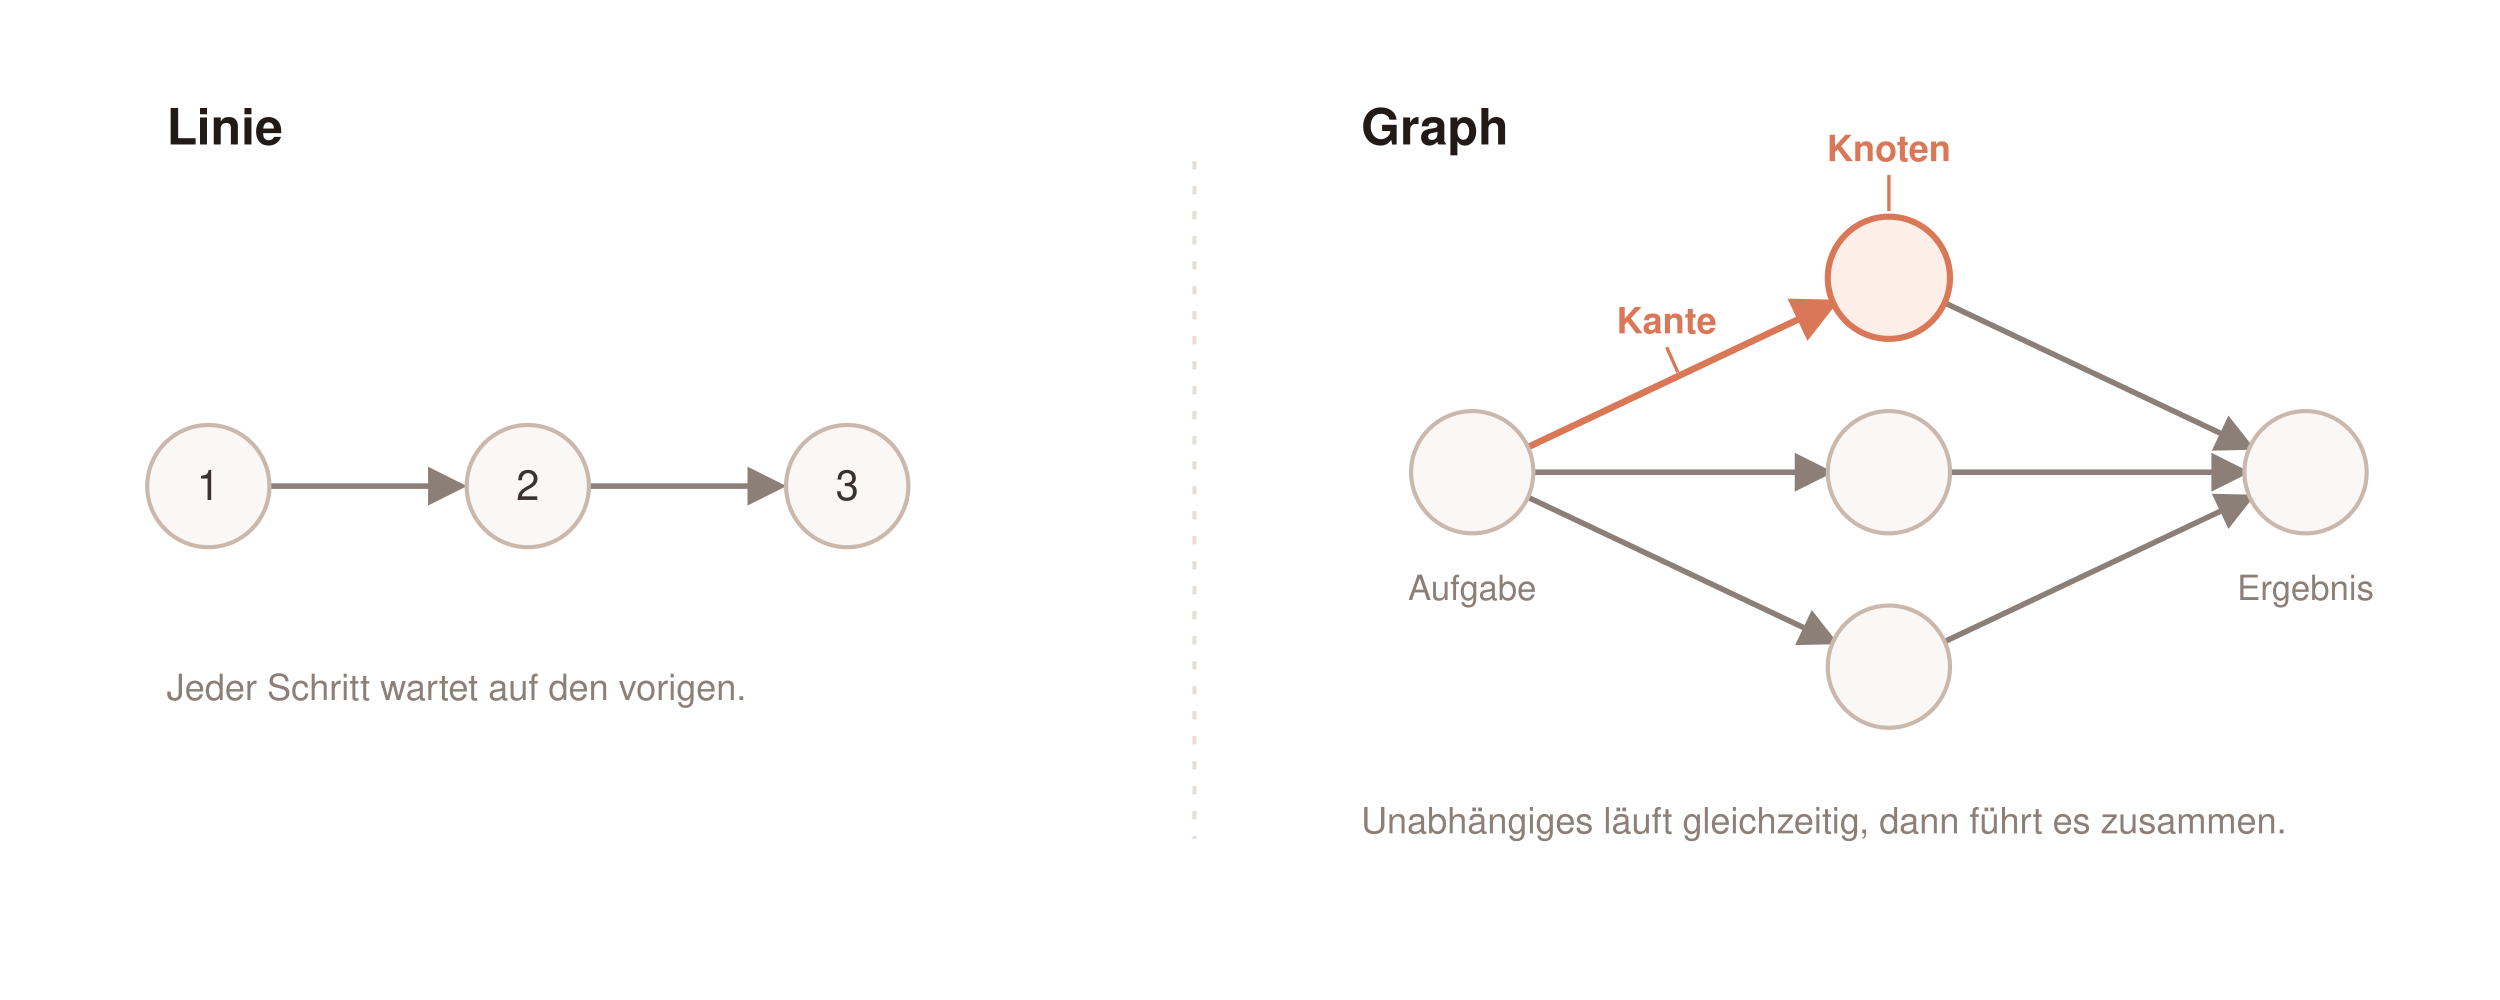
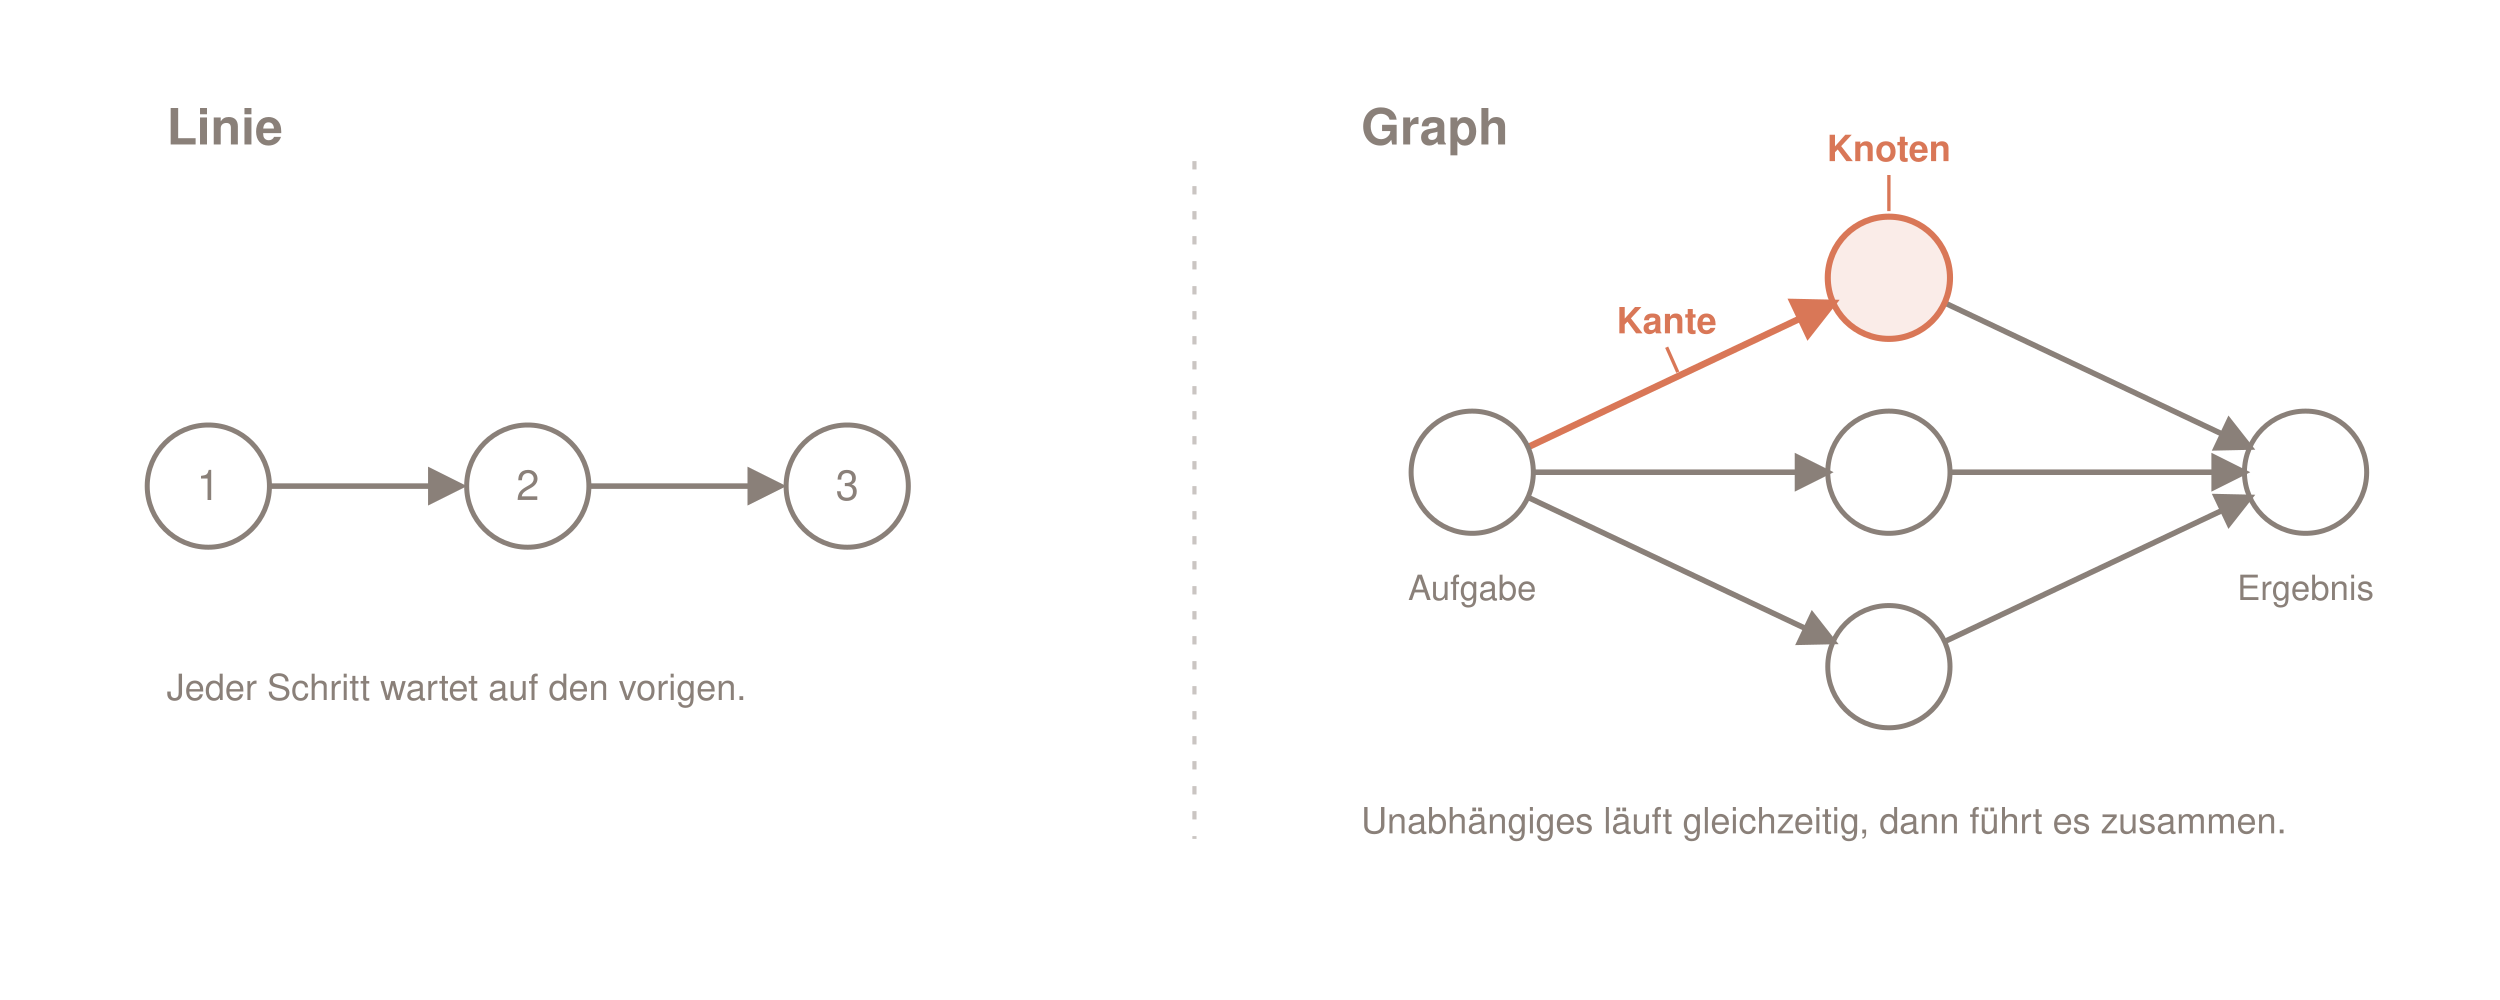
- <svg xmlns="http://www.w3.org/2000/svg" viewBox="0 0 900 360" width="900" height="360" font-family="-apple-system, 'Segoe UI', Helvetica, Arial, sans-serif" role="img" aria-label="Von der Linie zum Graphen: Knoten erledigen die Arbeit, Kanten sind die Abhaengigkeiten dazwischen.">
+ <svg xmlns="http://www.w3.org/2000/svg" viewBox="0 0 900 360" width="900" height="360" font-family="-apple-system, 'Segoe UI', Helvetica, Arial, sans-serif" role="img" aria-label="Von der Linie zum Graphen: Knoten erledigen die Arbeit, Kanten sind die Abhängigkeiten dazwischen.">
  <defs>
    <marker id="a-gray" viewBox="0 0 10 10" refX="8.5" refY="5" markerWidth="7" markerHeight="7" orient="auto-start-reverse">
-       <path d="M0 0 L10 5 L0 10 z" fill="#8c7f77" />
+       <path d="M0 0 L10 5 L0 10 z" fill="#8a8079" />
    </marker>
    <marker id="a-coral" viewBox="0 0 10 10" refX="8.5" refY="5" markerWidth="7" markerHeight="7" orient="auto-start-reverse">
      <path d="M0 0 L10 5 L0 10 z" fill="#d97757" />
    </marker>
  </defs>
-   <text x="60" y="52" font-size="18" font-weight="700" fill="#221a16">Linie</text>
-   <text x="490" y="52" font-size="18" font-weight="700" fill="#221a16">Graph</text>
-   <line x1="430" y1="58" x2="430" y2="302" stroke="#e7ddd6" stroke-width="1.5" stroke-dasharray="3 6" />
-   <line x1="97" y1="175" x2="166" y2="175" stroke="#8c7f77" stroke-width="2" marker-end="url(#a-gray)" />
-   <line x1="212" y1="175" x2="281" y2="175" stroke="#8c7f77" stroke-width="2" marker-end="url(#a-gray)" />
-   <circle cx="75" cy="175" r="22" fill="#fbf7f4" stroke="#cbb8ac" stroke-width="1.5" />
-   <circle cx="190" cy="175" r="22" fill="#fbf7f4" stroke="#cbb8ac" stroke-width="1.5" />
-   <circle cx="305" cy="175" r="22" fill="#fbf7f4" stroke="#cbb8ac" stroke-width="1.5" />
-   <text x="75" y="180" text-anchor="middle" font-size="15" fill="#3a322d">1</text>
-   <text x="190" y="180" text-anchor="middle" font-size="15" fill="#3a322d">2</text>
-   <text x="305" y="180" text-anchor="middle" font-size="15" fill="#3a322d">3</text>
-   <text x="60" y="252" font-size="13" fill="#8c7f77">Jeder Schritt wartet auf den vorigen.</text>
+   <text x="60" y="52" font-size="18" font-weight="700" fill="#8a8079">Linie</text>
+   <text x="490" y="52" font-size="18" font-weight="700" fill="#8a8079">Graph</text>
+   <line x1="430" y1="58" x2="430" y2="302" stroke="#8a8079" stroke-opacity="0.45" stroke-width="1.5" stroke-dasharray="3 6" />
+   <line x1="97" y1="175" x2="166" y2="175" stroke="#8a8079" stroke-width="2" marker-end="url(#a-gray)" />
+   <line x1="212" y1="175" x2="281" y2="175" stroke="#8a8079" stroke-width="2" marker-end="url(#a-gray)" />
+   <circle cx="75" cy="175" r="22" fill="none" stroke="#8a8079" stroke-width="1.8" />
+   <circle cx="190" cy="175" r="22" fill="none" stroke="#8a8079" stroke-width="1.8" />
+   <circle cx="305" cy="175" r="22" fill="none" stroke="#8a8079" stroke-width="1.8" />
+   <text x="75" y="180" text-anchor="middle" font-size="15" fill="#8a8079">1</text>
+   <text x="190" y="180" text-anchor="middle" font-size="15" fill="#8a8079">2</text>
+   <text x="305" y="180" text-anchor="middle" font-size="15" fill="#8a8079">3</text>
+   <text x="60" y="252" font-size="13" fill="#8a8079">Jeder Schritt wartet auf den vorigen.</text>
  <path d="M550 161 L660 109" stroke="#d97757" stroke-width="2.4" fill="none" marker-end="url(#a-coral)" />
-   <line x1="552" y1="170" x2="658" y2="170" stroke="#8c7f77" stroke-width="2" marker-end="url(#a-gray)" />
-   <path d="M550 179 L660 231" stroke="#8c7f77" stroke-width="2" fill="none" marker-end="url(#a-gray)" />
-   <path d="M700 109 L810 161" stroke="#8c7f77" stroke-width="2" fill="none" marker-end="url(#a-gray)" />
-   <line x1="702" y1="170" x2="808" y2="170" stroke="#8c7f77" stroke-width="2" marker-end="url(#a-gray)" />
-   <path d="M700 231 L810 179" stroke="#8c7f77" stroke-width="2" fill="none" marker-end="url(#a-gray)" />
-   <circle cx="530" cy="170" r="22" fill="#fbf7f4" stroke="#cbb8ac" stroke-width="1.5" />
-   <circle cx="680" cy="100" r="22" fill="#fdeee7" stroke="#d97757" stroke-width="2.2" />
-   <circle cx="680" cy="170" r="22" fill="#fbf7f4" stroke="#cbb8ac" stroke-width="1.5" />
-   <circle cx="680" cy="240" r="22" fill="#fbf7f4" stroke="#cbb8ac" stroke-width="1.5" />
-   <circle cx="830" cy="170" r="22" fill="#fbf7f4" stroke="#cbb8ac" stroke-width="1.5" />
-   <text x="530" y="216" text-anchor="middle" font-size="12.5" fill="#8c7f77">Aufgabe</text>
-   <text x="830" y="216" text-anchor="middle" font-size="12.5" fill="#8c7f77">Ergebnis</text>
-   <text x="490" y="300" font-size="13" fill="#8c7f77">Unabhängiges läuft gleichzeitig, dann führt es zusammen.</text>
+   <line x1="552" y1="170" x2="658" y2="170" stroke="#8a8079" stroke-width="2" marker-end="url(#a-gray)" />
+   <path d="M550 179 L660 231" stroke="#8a8079" stroke-width="2" fill="none" marker-end="url(#a-gray)" />
+   <path d="M700 109 L810 161" stroke="#8a8079" stroke-width="2" fill="none" marker-end="url(#a-gray)" />
+   <line x1="702" y1="170" x2="808" y2="170" stroke="#8a8079" stroke-width="2" marker-end="url(#a-gray)" />
+   <path d="M700 231 L810 179" stroke="#8a8079" stroke-width="2" fill="none" marker-end="url(#a-gray)" />
+   <circle cx="530" cy="170" r="22" fill="none" stroke="#8a8079" stroke-width="1.8" />
+   <circle cx="680" cy="100" r="22" fill="#d97757" fill-opacity="0.14" stroke="#d97757" stroke-width="2.2" />
+   <circle cx="680" cy="170" r="22" fill="none" stroke="#8a8079" stroke-width="1.8" />
+   <circle cx="680" cy="240" r="22" fill="none" stroke="#8a8079" stroke-width="1.8" />
+   <circle cx="830" cy="170" r="22" fill="none" stroke="#8a8079" stroke-width="1.8" />
+   <text x="530" y="216" text-anchor="middle" font-size="12.5" fill="#8a8079">Aufgabe</text>
+   <text x="830" y="216" text-anchor="middle" font-size="12.5" fill="#8a8079">Ergebnis</text>
+   <text x="490" y="300" font-size="13" fill="#8a8079">Unabhängiges läuft gleichzeitig, dann führt es zusammen.</text>
  <text x="680" y="58" text-anchor="middle" font-size="13" font-weight="600" fill="#d97757">Knoten</text>
  <line x1="680" y1="63" x2="680" y2="76" stroke="#d97757" stroke-width="1.2" />
  <text x="600" y="120" text-anchor="middle" font-size="13" font-weight="600" fill="#d97757">Kante</text>
  <line x1="600" y1="125" x2="604" y2="134" stroke="#d97757" stroke-width="1.2" />
</svg>
